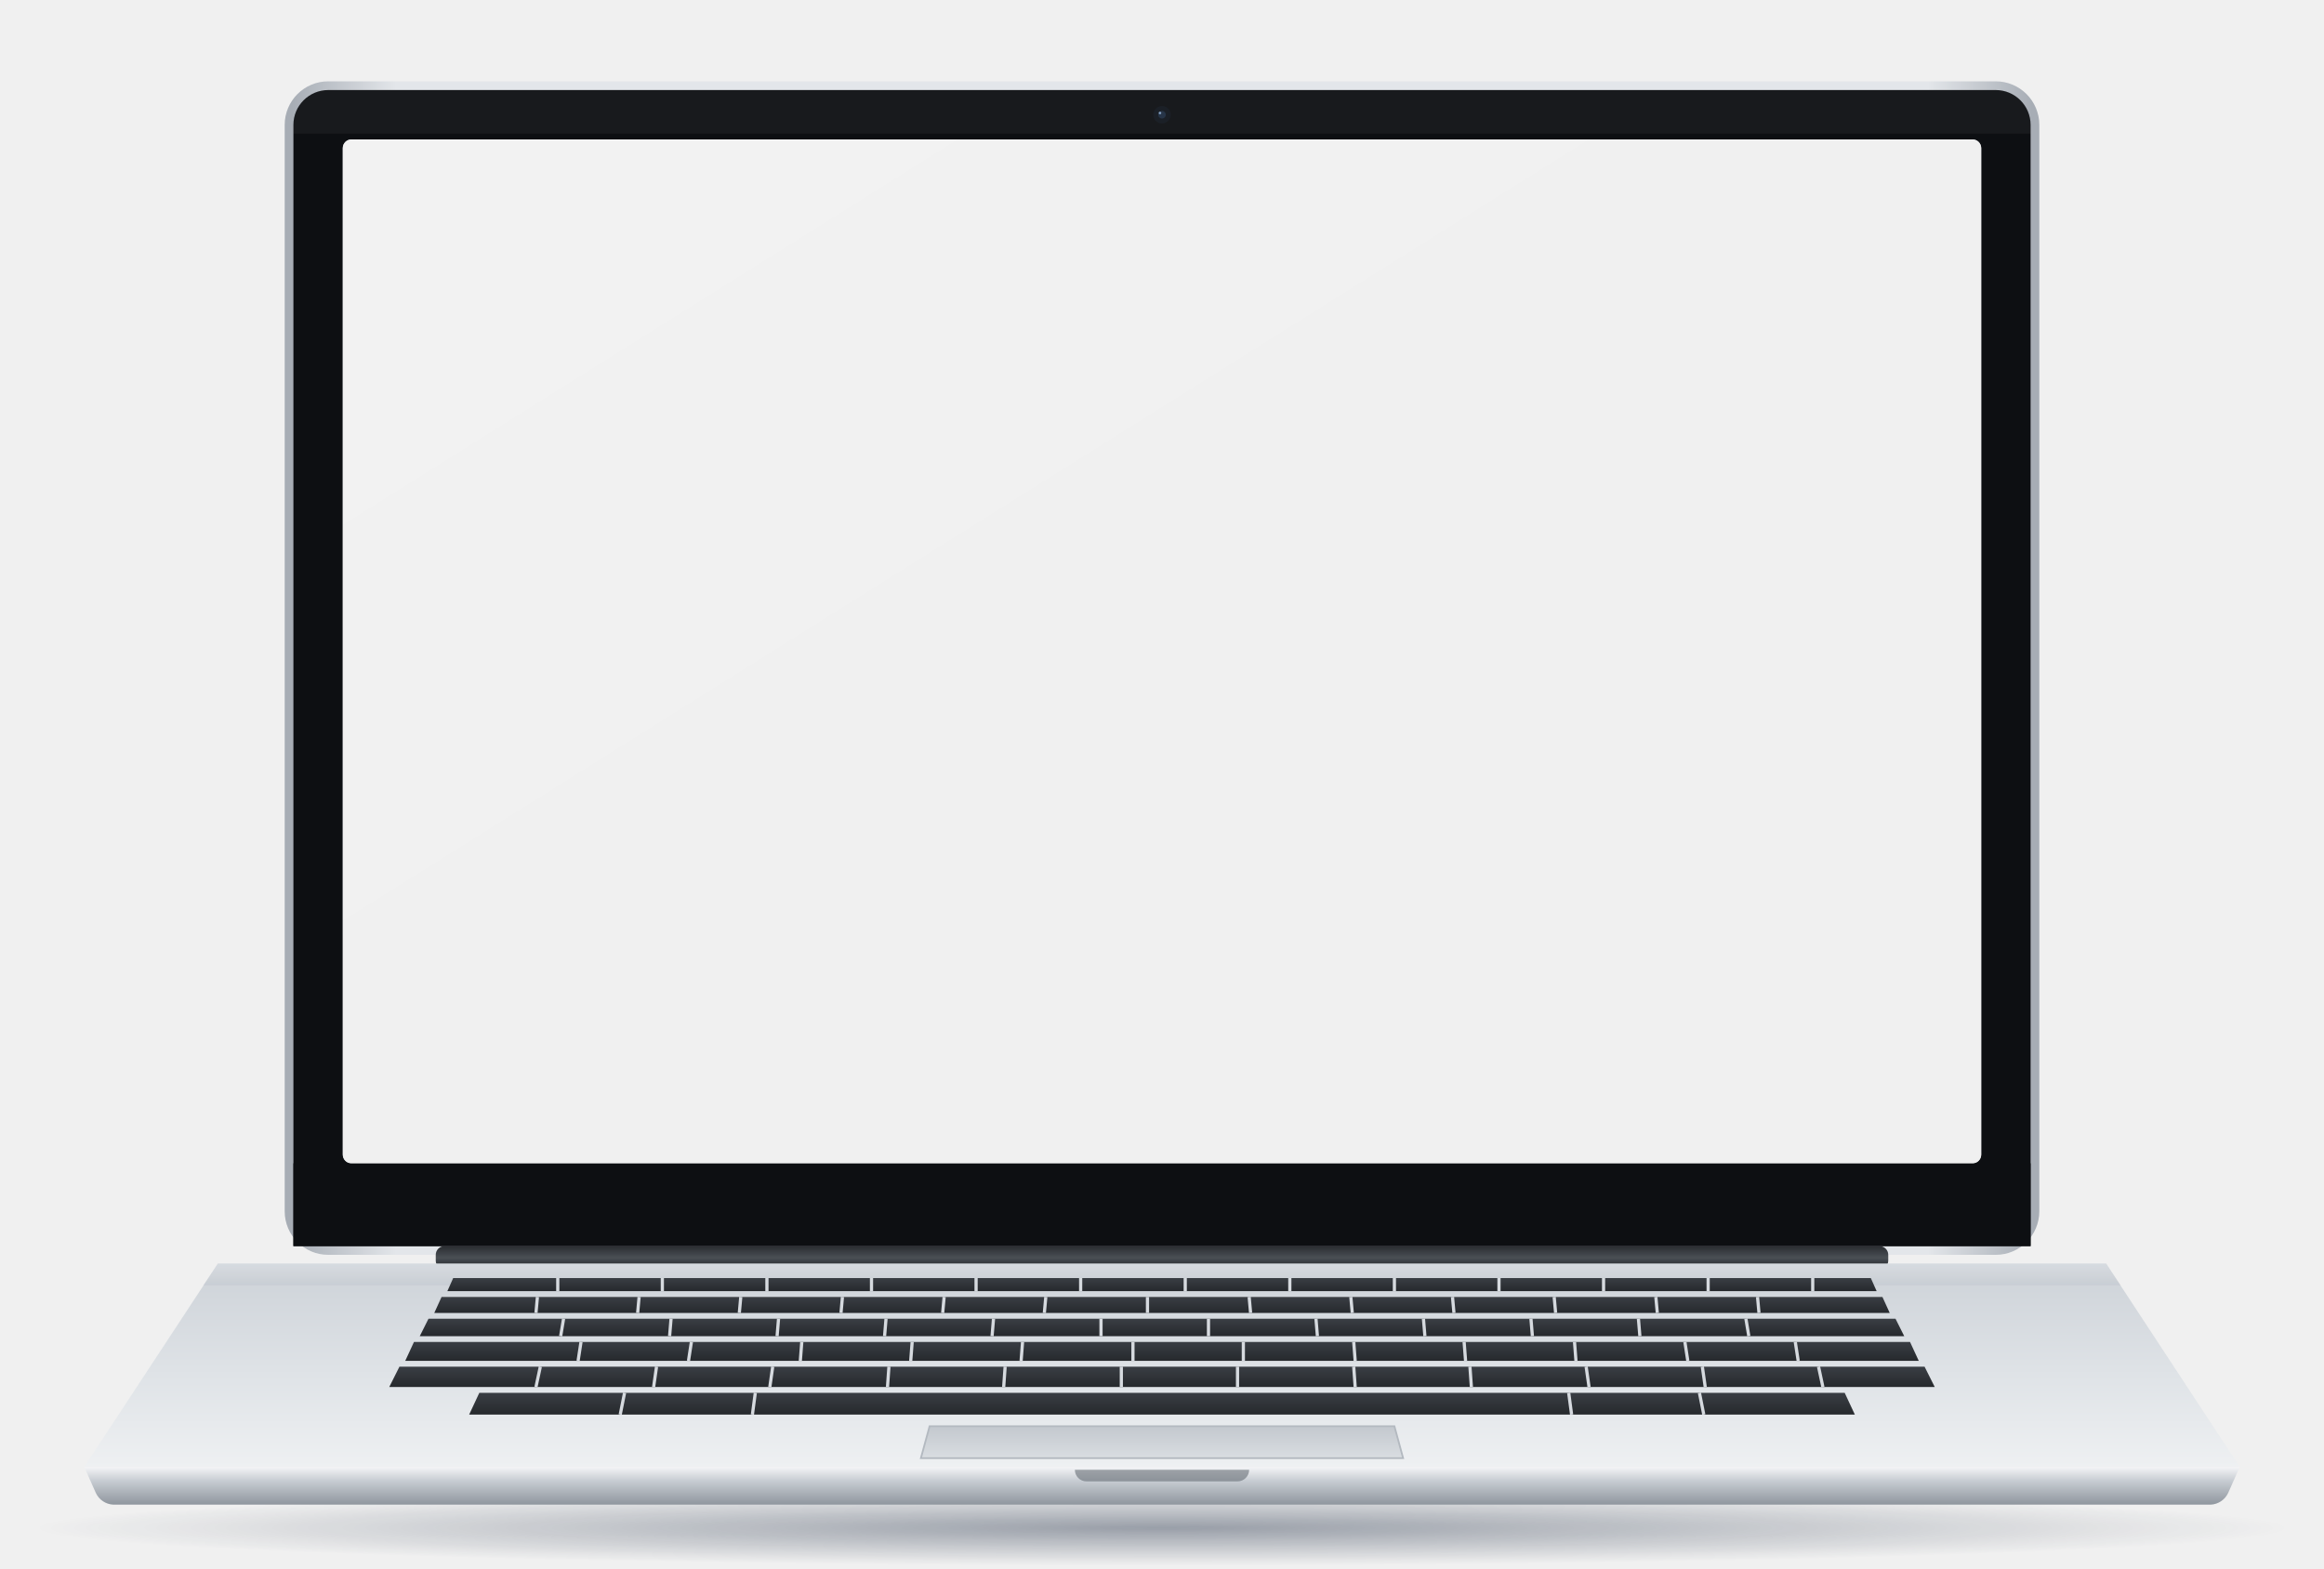
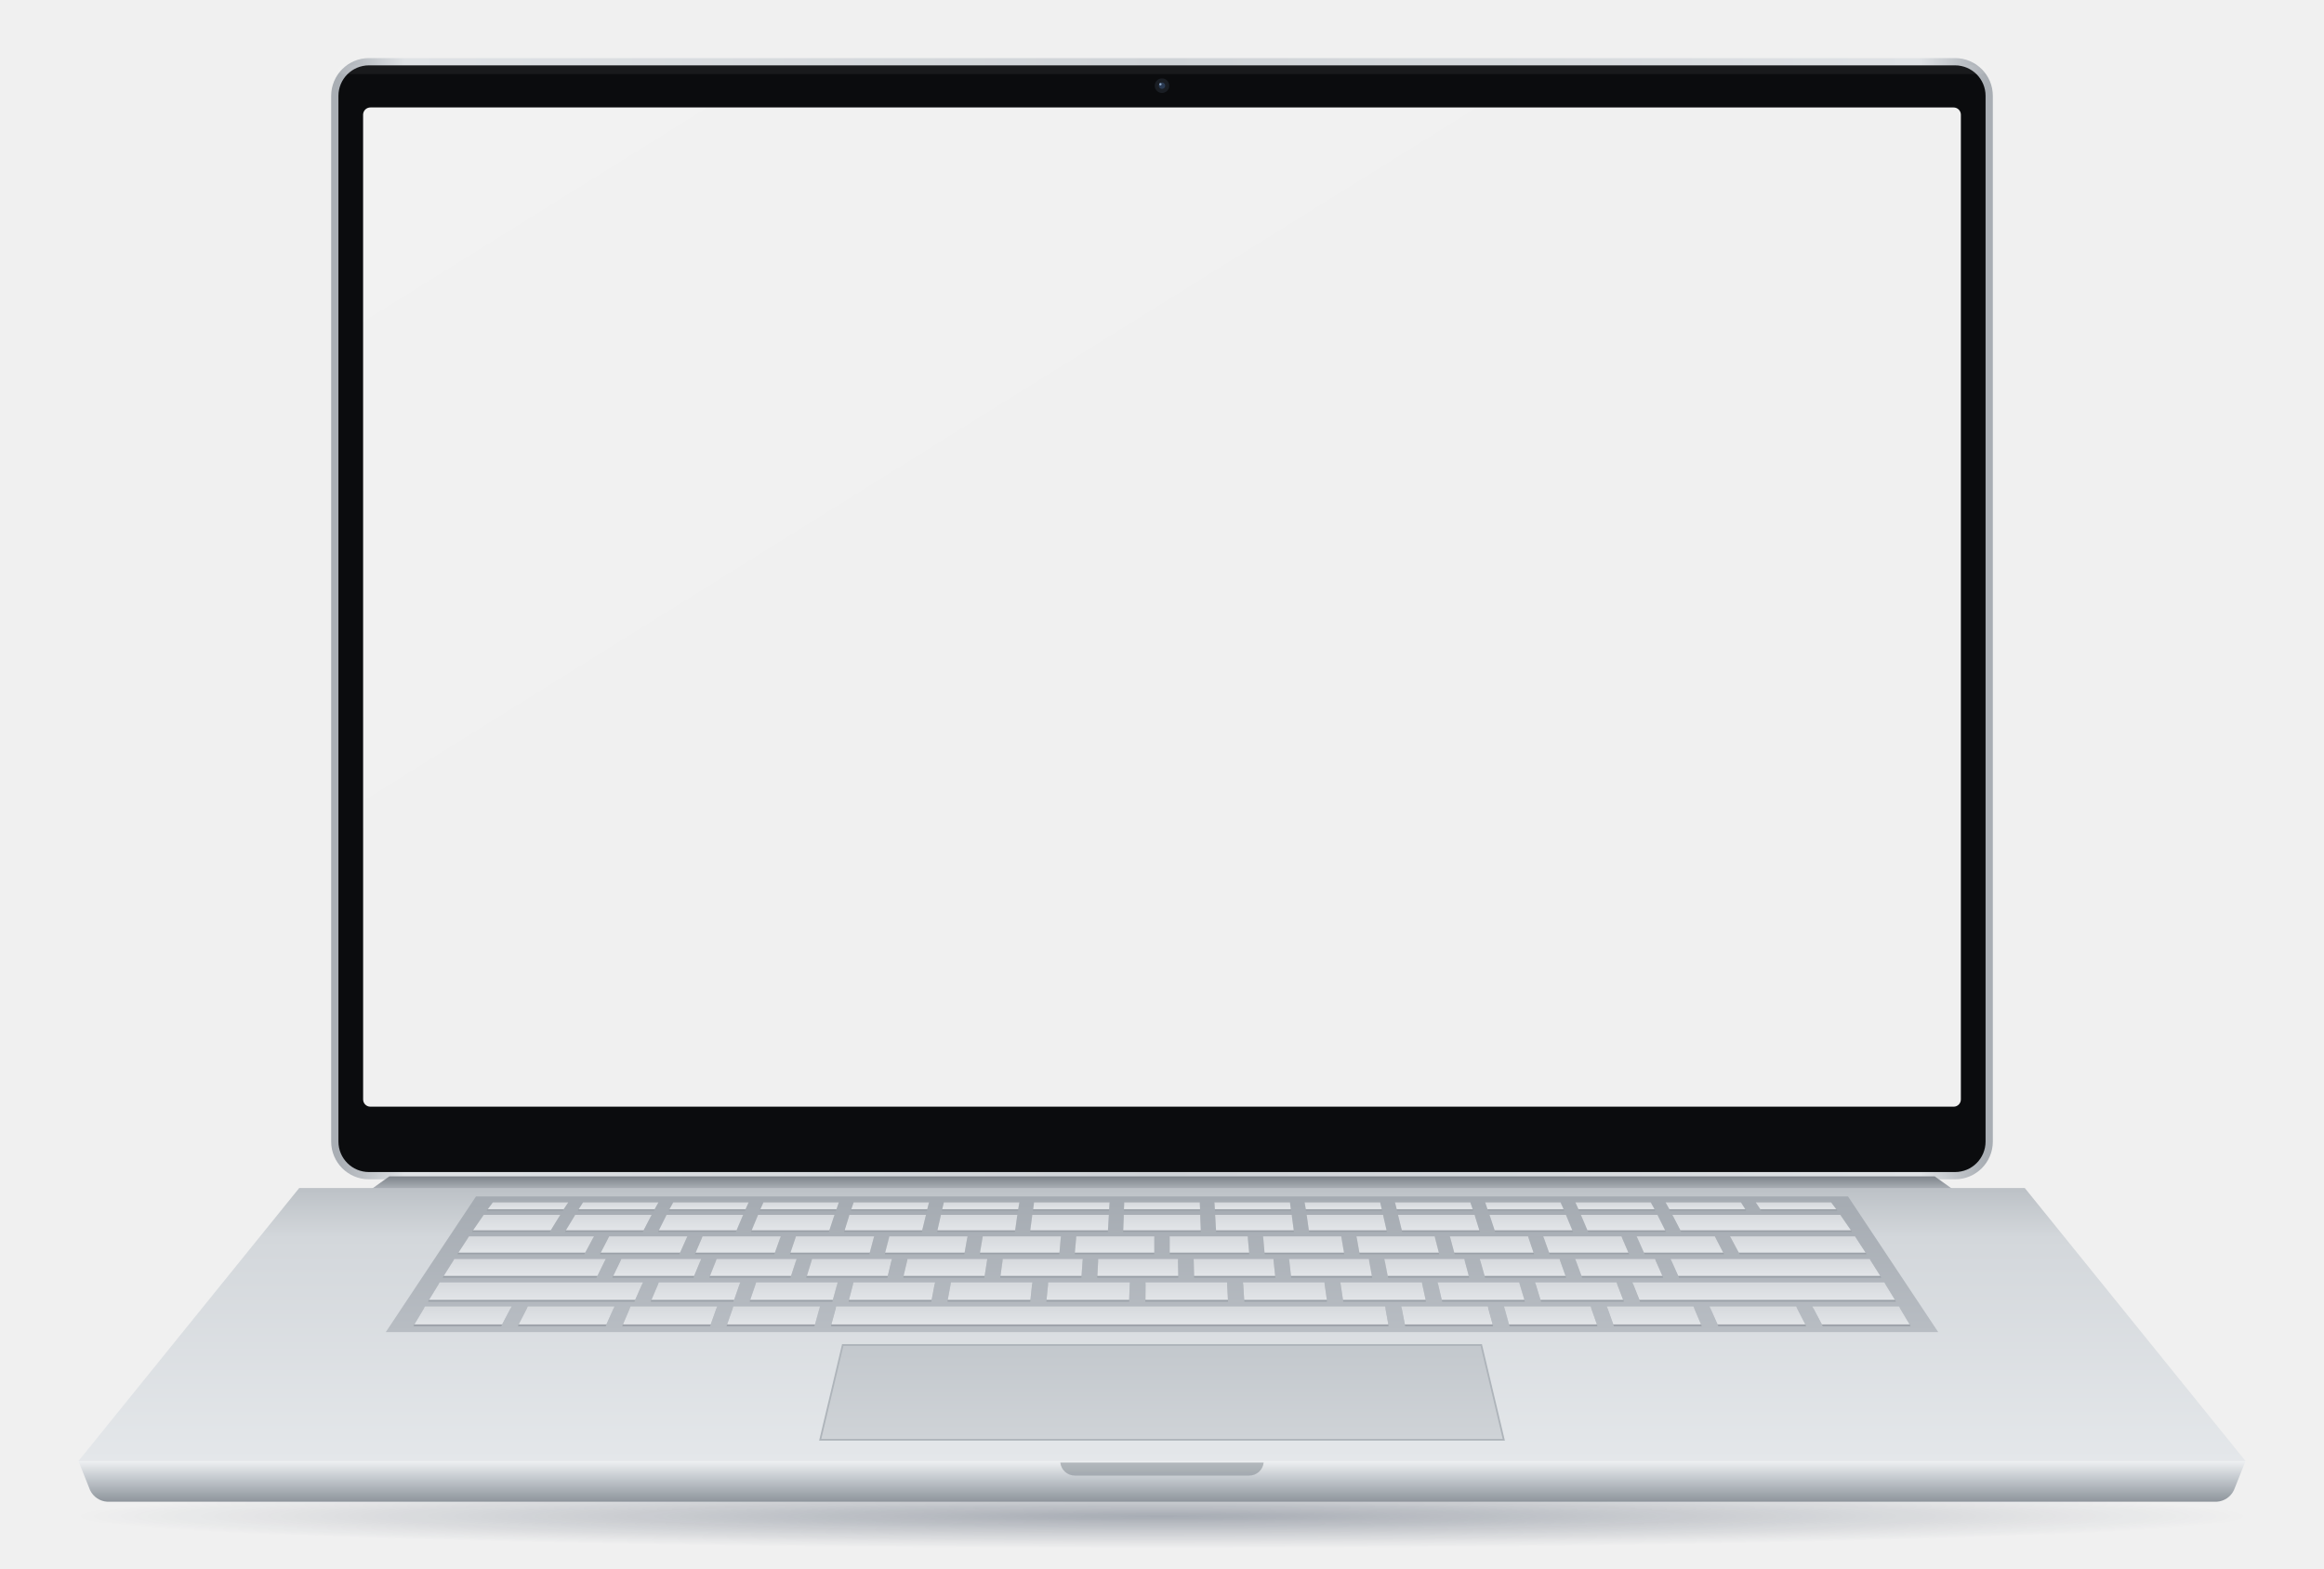
<svg xmlns="http://www.w3.org/2000/svg" viewBox="0 0 1600 1080" width="1600" height="1080">
  <defs>
-     <linearGradient id="alu" x1="0" y1="0" x2="0" y2="1">
-       <stop offset="0" stop-color="#e9ecef" />
-       <stop offset="0.5" stop-color="#d3d7dc" />
-       <stop offset="1" stop-color="#b9bec5" />
-     </linearGradient>
-     <linearGradient id="alu-bord" x1="0" y1="0" x2="1" y2="0">
-       <stop offset="0" stop-color="#a7adb5" />
-       <stop offset="0.06" stop-color="#e3e6ea" />
-       <stop offset="0.94" stop-color="#e3e6ea" />
-       <stop offset="1" stop-color="#a7adb5" />
+     <linearGradient id="rim" x1="0" y1="0" x2="1" y2="0">
+       <stop offset="0" stop-color="#a9aeb4" />
+       <stop offset="0.04" stop-color="#dfe2e5" />
+       <stop offset="0.5" stop-color="#cfd3d7" />
+       <stop offset="0.96" stop-color="#dfe2e5" />
+       <stop offset="1" stop-color="#a9aeb4" />
    </linearGradient>
    <linearGradient id="deck" x1="0" y1="0" x2="0" y2="1">
-       <stop offset="0" stop-color="#cdd2d8" />
-       <stop offset="0.55" stop-color="#dfe3e7" />
-       <stop offset="1" stop-color="#eef0f2" />
-     </linearGradient>
-     <linearGradient id="levre" x1="0" y1="0" x2="0" y2="1">
-       <stop offset="0" stop-color="#f4f5f7" />
-       <stop offset="0.35" stop-color="#c9ced4" />
-       <stop offset="1" stop-color="#8f969e" />
-     </linearGradient>
-     <linearGradient id="charniere" x1="0" y1="0" x2="0" y2="1">
-       <stop offset="0" stop-color="#2a2d31" />
-       <stop offset="0.5" stop-color="#4a4f55" />
-       <stop offset="1" stop-color="#1d2024" />
-     </linearGradient>
-     <linearGradient id="touche" x1="0" y1="0" x2="0" y2="1">
-       <stop offset="0" stop-color="#3a3e44" />
-       <stop offset="1" stop-color="#26292d" />
-     </linearGradient>
-     <linearGradient id="pave" x1="0" y1="0" x2="0" y2="1">
-       <stop offset="0" stop-color="#c3c8ce" />
-       <stop offset="1" stop-color="#d9dde1" />
-     </linearGradient>
-     <linearGradient id="reflet" x1="0" y1="0" x2="1" y2="1">
-       <stop offset="0" stop-color="#fff" stop-opacity="0.16" />
-       <stop offset="0.38" stop-color="#fff" stop-opacity="0.04" />
-       <stop offset="0.39" stop-color="#fff" stop-opacity="0" />
-       <stop offset="1" stop-color="#fff" stop-opacity="0" />
-     </linearGradient>
-     <radialGradient id="ombre" cx="0.5" cy="0.5" r="0.5">
-       <stop offset="0" stop-color="#0b1a33" stop-opacity="0.38" />
+       <stop offset="0" stop-color="#bcc1c6" />
+       <stop offset="0.18" stop-color="#d3d7db" />
+       <stop offset="1" stop-color="#e4e7ea" />
+     </linearGradient>
+     <linearGradient id="well" x1="0" y1="0" x2="0" y2="1">
+       <stop offset="0" stop-color="#a5abb2" />
+       <stop offset="1" stop-color="#b8bdc3" />
+     </linearGradient>
+     <linearGradient id="cap" x1="0" y1="0" x2="0" y2="1">
+       <stop offset="0" stop-color="#d6d9dd" />
+       <stop offset="1" stop-color="#e2e5e8" />
+     </linearGradient>
+     <linearGradient id="pad" x1="0" y1="0" x2="0" y2="1">
+       <stop offset="0" stop-color="#c3c8cd" />
+       <stop offset="1" stop-color="#cfd3d7" />
+     </linearGradient>
+     <linearGradient id="lip" x1="0" y1="0" x2="0" y2="1">
+       <stop offset="0" stop-color="#eef0f2" />
+       <stop offset="0.4" stop-color="#c6cbd0" />
+       <stop offset="1" stop-color="#8e959c" />
+     </linearGradient>
+     <linearGradient id="hinge" x1="0" y1="0" x2="0" y2="1">
+       <stop offset="0" stop-color="#7d838a" />
+       <stop offset="1" stop-color="#b3b8be" />
+     </linearGradient>
+     <linearGradient id="glass" x1="0" y1="0" x2="1" y2="1">
+       <stop offset="0" stop-color="#fff" stop-opacity="0.13" />
+       <stop offset="0.36" stop-color="#fff" stop-opacity="0.03" />
+       <stop offset="0.37" stop-color="#fff" stop-opacity="0" />
+     </linearGradient>
+     <radialGradient id="shadow" cx="0.5" cy="0.5" r="0.5">
+       <stop offset="0" stop-color="#0b1a33" stop-opacity="0.32" />
      <stop offset="1" stop-color="#0b1a33" stop-opacity="0" />
    </radialGradient>
    <mask id="trou" maskUnits="userSpaceOnUse" x="0" y="0" width="100%" height="100%">
      <rect width="100%" height="100%" fill="#fff" />
-       <rect x="236" y="96" width="1128" height="705" rx="6" fill="#000" />
+       <rect x="250" y="74" width="1100" height="688" rx="5" fill="#000" />
    </mask>
  </defs>
-   <ellipse cx="800" cy="1052" rx="780" ry="26" fill="url(#ombre)" />
+   <ellipse cx="800" cy="1044" rx="760" ry="22" fill="url(#shadow)" />
  <g mask="url(#trou)">
-     <rect x="196" y="56" width="1208" height="808" rx="30" fill="url(#alu-bord)" />
-     <path fill="#0d0f12" fill-rule="evenodd" d="M226 62h1148a24 24 0 0 1 24 24v772H202V86a24 24 0 0 1 24-24z     M242 96a6 6 0 0 0-6 6v693a6 6 0 0 0 6 6h1116a6 6 0 0 0 6-6V102a6 6 0 0 0-6-6z" />
-     <path fill="#fff" opacity="0.05" d="M226 62h1148a24 24 0 0 1 24 24v6H202v-6a24 24 0 0 1 24-24z" />
-     <circle cx="800" cy="79" r="6" fill="#1b2027" />
-     <circle cx="800" cy="79" r="2.6" fill="#273548" />
-     <circle cx="798.6" cy="77.8" r="0.9" fill="#7f9bbd" />
-     <rect x="202" y="801" width="1196" height="57" fill="#0d0f12" />
-     <rect x="300" y="858" width="1000" height="16" rx="6" fill="url(#charniere)" />
-     <path fill="url(#deck)" d="M150 870h1300l92 140H58z" />
-     <path fill="url(#alu)" opacity="0.35" d="M150 870h1300l10 15H140z" />
-     <g id="clavier" fill="url(#touche)">
-       <path d="M312 880h976l4 9H308z" />
-       <path d="M304 893h992l5 11H299z" />
-       <path d="M295 908h1010l6 12H289z" />
-       <path d="M285 924h1030l6 13H279z" />
-       <path d="M275 941h1050l7 14H268z" />
-       <path d="M330 959h940l7 15H323z" />
-     </g>
-     <g stroke="#d6dadf" stroke-width="2.2">
-       <path d="M384 880v9M456 880v9M528 880v9M600 880v9M672 880v9M744 880v9M816 880v9M888 880v9M960 880v9M1032 880v9M1104 880v9M1176 880v9M1248 880v9" />
-       <path d="M370 893l-1 11M440 893l-1 11M510 893l-1 11M580 893l-1 11M650 893l-1 11M720 893l-1 11M790 893l0 11M860 893l1 11M930 893l1 11M1000 893l1 11M1070 893l1 11M1140 893l1 11M1210 893l1 11" />
-       <path d="M388 908l-2 12M462 908l-1 12M536 908l-1 12M610 908l-1 12M684 908l-1 12M758 908l0 12M832 908l0 12M906 908l1 12M980 908l1 12M1054 908l1 12M1128 908l1 12M1202 908l2 12" />
-       <path d="M400 924l-2 13M476 924l-2 13M552 924l-1 13M628 924l-1 13M704 924l-1 13M780 924l0 13M856 924l0 13M932 924l1 13M1008 924l1 13M1084 924l1 13M1160 924l2 13M1236 924l2 13" />
-       <path d="M372 941l-3 14M452 941l-2 14M532 941l-2 14M612 941l-1 14M692 941l-1 14M772 941l0 14M852 941l0 14M932 941l1 14M1012 941l1 14M1092 941l2 14M1172 941l2 14M1252 941l3 14" />
-       <path d="M430 959l-3 15M520 959l-2 15M1080 959l2 15M1170 959l3 15" />
-     </g>
-     <path fill="url(#pave)" d="M640 982h320l6 22H634z" />
-     <path fill="none" stroke="#b3b9c0" stroke-width="1.2" d="M640 982h320l6 22H634z" />
-     <path fill="url(#levre)" d="M58 1010h1484a10 10 0 0 1 0 0l-8 18a14 14 0 0 1-12 8H78a14 14 0 0 1-12-8z" />
-     <path fill="#5d646c" d="M740 1012h120a8 8 0 0 1-8 8h-104a8 8 0 0 1-8-8z" opacity="0.55" />
+     <rect x="228" y="40" width="1144" height="772" rx="26" fill="url(#rim)" />
+     <rect x="233" y="45" width="1134" height="762" rx="21" fill="#0b0c0e" />
+     <rect x="233" y="45" width="1134" height="6" rx="3" fill="#fff" opacity="0.06" />
+     <circle cx="800" cy="59.0" r="5" fill="#1a1e24" />
+     <circle cx="800" cy="59.0" r="2.2" fill="#2a3a52" />
+     <circle cx="798.9" cy="58.0" r="0.8" fill="#8fa8c8" />
  </g>
-   <rect id="vitre" x="236" y="96" width="1128" height="705" rx="6" fill="url(#reflet)" pointer-events="none" />
+   <path fill="url(#hinge)" d="M268 810h1064l14 10H254z" />
+   <path fill="url(#deck)" d="M206.0 818.0 1394.0 818.0 1546.0 1006.0 54.0 1006.0z" />
+   <path fill="url(#well)" d="M327.7 823.8 1272.3 823.8 1334.4 917.2 265.6 917.2z" />
+   <g fill="#9aa0a7">
+     <path d="M338.6 828.8 390.6 828.8 387.5 833.6 335.1 833.6z" />
+     <path d="M400.8 828.8 452.8 828.8 450.2 833.6 397.8 833.6z" />
+     <path d="M463.0 828.8 515.0 828.8 512.9 833.6 460.4 833.6z" />
+     <path d="M525.2 828.8 577.2 828.8 575.5 833.6 523.1 833.6z" />
+     <path d="M587.4 828.8 639.4 828.8 638.2 833.6 585.8 833.6z" />
+     <path d="M649.6 828.8 701.6 828.8 700.9 833.6 648.5 833.6z" />
+     <path d="M711.8 828.8 763.8 828.8 763.5 833.6 711.1 833.6z" />
+     <path d="M774.0 828.8 826.0 828.8 826.2 833.6 773.8 833.6z" />
+     <path d="M836.2 828.8 888.2 828.8 888.9 833.6 836.5 833.6z" />
+     <path d="M898.4 828.8 950.4 828.8 951.5 833.6 899.1 833.6z" />
+     <path d="M960.6 828.8 1012.6 828.8 1014.2 833.6 961.8 833.6z" />
+     <path d="M1022.8 828.8 1074.8 828.8 1076.9 833.6 1024.5 833.6z" />
+     <path d="M1085.0 828.8 1137.0 828.8 1139.6 833.6 1087.1 833.6z" />
+     <path d="M1147.2 828.8 1199.2 828.8 1202.2 833.6 1149.8 833.6z" />
+     <path d="M1209.4 828.8 1261.4 828.8 1264.9 833.6 1212.5 833.6z" />
+     <path d="M332.3 837.5 385.1 837.5 378.6 848.2 325.0 848.2z" />
+     <path d="M395.4 837.5 448.1 837.5 442.6 848.2 389.0 848.2z" />
+     <path d="M458.4 837.5 511.1 837.5 506.6 848.2 453.1 848.2z" />
+     <path d="M521.5 837.5 574.2 837.5 570.7 848.2 517.1 848.2z" />
+     <path d="M584.5 837.5 637.2 837.5 634.7 848.2 581.1 848.2z" />
+     <path d="M647.5 837.5 700.3 837.5 698.7 848.2 645.2 848.2z" />
+     <path d="M710.6 837.5 763.3 837.5 762.7 848.2 709.2 848.2z" />
+     <path d="M773.6 837.5 826.4 837.5 826.8 848.2 773.2 848.2z" />
+     <path d="M836.7 837.5 889.4 837.5 890.8 848.2 837.3 848.2z" />
+     <path d="M899.7 837.5 952.5 837.5 954.8 848.2 901.3 848.2z" />
+     <path d="M962.8 837.5 1015.5 837.5 1018.9 848.2 965.3 848.2z" />
+     <path d="M1025.8 837.5 1078.5 837.5 1082.9 848.2 1029.3 848.2z" />
+     <path d="M1088.9 837.5 1141.6 837.5 1146.9 848.2 1093.4 848.2z" />
+     <path d="M1151.9 837.5 1267.7 837.5 1275.0 848.2 1157.4 848.2z" />
+     <path d="M322.2 852.4 408.3 852.4 402.3 863.6 314.9 863.6z" />
+     <path d="M418.8 852.4 472.7 852.4 467.7 863.6 413.0 863.6z" />
+     <path d="M483.2 852.4 537.1 852.4 533.1 863.6 478.4 863.6z" />
+     <path d="M547.6 852.4 601.5 852.4 598.5 863.6 543.8 863.6z" />
+     <path d="M612.1 852.4 665.9 852.4 663.9 863.6 609.2 863.6z" />
+     <path d="M676.5 852.4 730.3 852.4 729.3 863.6 674.6 863.6z" />
+     <path d="M740.9 852.4 794.7 852.4 794.6 863.6 740.0 863.6z" />
+     <path d="M805.3 852.4 859.1 852.4 860.0 863.6 805.4 863.6z" />
+     <path d="M869.7 852.4 923.5 852.4 925.4 863.6 870.7 863.6z" />
+     <path d="M934.1 852.4 987.9 852.4 990.8 863.6 936.1 863.6z" />
+     <path d="M998.5 852.4 1052.4 852.4 1056.2 863.6 1001.5 863.6z" />
+     <path d="M1062.9 852.4 1116.8 852.4 1121.6 863.6 1066.9 863.6z" />
+     <path d="M1127.3 852.4 1181.2 852.4 1187.0 863.6 1132.3 863.6z" />
+     <path d="M1191.7 852.4 1277.8 852.4 1285.1 863.6 1197.7 863.6z" />
+     <path d="M312.1 868.0 416.5 868.0 410.7 879.7 304.8 879.7z" />
+     <path d="M427.2 868.0 482.2 868.0 477.5 879.7 421.6 879.7z" />
+     <path d="M493.0 868.0 548.0 868.0 544.2 879.7 488.4 879.7z" />
+     <path d="M558.8 868.0 613.8 868.0 611.0 879.7 555.1 879.7z" />
+     <path d="M624.5 868.0 679.5 868.0 677.7 879.7 621.9 879.7z" />
+     <path d="M690.3 868.0 745.3 868.0 744.5 879.7 688.6 879.7z" />
+     <path d="M756.1 868.0 811.1 868.0 811.2 879.7 755.4 879.7z" />
+     <path d="M821.8 868.0 876.8 868.0 878.0 879.7 822.1 879.7z" />
+     <path d="M887.6 868.0 942.6 868.0 944.7 879.7 888.9 879.7z" />
+     <path d="M953.4 868.0 1008.4 868.0 1011.5 879.7 955.7 879.7z" />
+     <path d="M1019.1 868.0 1074.1 868.0 1078.2 879.7 1022.4 879.7z" />
+     <path d="M1084.9 868.0 1139.9 868.0 1145.0 879.7 1089.2 879.7z" />
+     <path d="M1150.7 868.0 1287.9 868.0 1295.2 879.7 1155.9 879.7z" />
+     <path d="M302.0 884.2 442.1 884.2 436.8 896.2 294.7 896.2z" />
+     <path d="M453.1 884.2 509.2 884.2 504.9 896.2 448.0 896.2z" />
+     <path d="M520.2 884.2 576.3 884.2 573.1 896.2 516.1 896.2z" />
+     <path d="M587.3 884.2 643.5 884.2 641.2 896.2 584.2 896.2z" />
+     <path d="M654.5 884.2 710.6 884.2 709.3 896.2 652.3 896.2z" />
+     <path d="M721.6 884.2 777.7 884.2 777.4 896.2 720.4 896.2z" />
+     <path d="M788.7 884.2 844.9 884.2 845.5 896.2 788.5 896.2z" />
+     <path d="M855.8 884.2 912.0 884.2 913.6 896.2 856.7 896.2z" />
+     <path d="M923.0 884.2 979.1 884.2 981.7 896.2 924.8 896.2z" />
+     <path d="M990.1 884.2 1046.2 884.2 1049.8 896.2 992.9 896.2z" />
+     <path d="M1057.2 884.2 1113.4 884.2 1118.0 896.2 1061.0 896.2z" />
+     <path d="M1124.3 884.2 1298.0 884.2 1305.3 896.2 1129.1 896.2z" />
+     <path d="M291.9 900.8 351.6 900.8 345.1 913.1 284.6 913.1z" />
+     <path d="M362.8 900.8 422.4 900.8 417.0 913.1 356.5 913.1z" />
+     <path d="M433.6 900.8 493.3 900.8 488.9 913.1 428.4 913.1z" />
+     <path d="M504.5 900.8 564.1 900.8 560.7 913.1 500.2 913.1z" />
+     <path d="M575.3 900.8 953.8 900.8 956.0 913.1 572.1 913.1z" />
+     <path d="M965.0 900.8 1024.7 900.8 1027.9 913.1 967.4 913.1z" />
+     <path d="M1035.9 900.8 1095.5 900.8 1099.8 913.1 1039.3 913.1z" />
+     <path d="M1106.7 900.8 1166.4 900.8 1171.6 913.1 1111.1 913.1z" />
+     <path d="M1177.6 900.8 1237.2 900.8 1243.5 913.1 1183.0 913.1z" />
+     <path d="M1248.4 900.8 1308.1 900.8 1315.4 913.1 1254.9 913.1z" />
+   </g>
+   <g fill="url(#cap)">
+     <path d="M339.3 827.9 391.2 827.9 388.1 832.6 335.8 832.6z" />
+     <path d="M401.4 827.9 453.3 827.9 450.7 832.6 398.4 832.6z" />
+     <path d="M463.5 827.9 515.4 827.9 513.3 832.6 460.9 832.6z" />
+     <path d="M525.6 827.9 577.5 827.9 575.9 832.6 523.5 832.6z" />
+     <path d="M587.7 827.9 639.6 827.9 638.4 832.6 586.1 832.6z" />
+     <path d="M649.8 827.9 701.8 827.9 701.0 832.6 648.7 832.6z" />
+     <path d="M711.9 827.9 763.9 827.9 763.6 832.6 711.3 832.6z" />
+     <path d="M774.0 827.9 826.0 827.9 826.2 832.6 773.8 832.6z" />
+     <path d="M836.1 827.9 888.1 827.9 888.7 832.6 836.4 832.6z" />
+     <path d="M898.2 827.9 950.2 827.9 951.3 832.6 899.0 832.6z" />
+     <path d="M960.4 827.9 1012.3 827.9 1013.9 832.6 961.6 832.6z" />
+     <path d="M1022.5 827.9 1074.4 827.9 1076.5 832.6 1024.1 832.6z" />
+     <path d="M1084.6 827.9 1136.5 827.9 1139.1 832.6 1086.7 832.6z" />
+     <path d="M1146.7 827.9 1198.6 827.9 1201.6 832.6 1149.3 832.6z" />
+     <path d="M1208.8 827.9 1260.7 827.9 1264.2 832.6 1211.9 832.6z" />
+     <path d="M333.0 836.5 385.7 836.5 379.2 847.1 325.7 847.1z" />
+     <path d="M396.0 836.5 448.6 836.5 443.1 847.1 389.6 847.1z" />
+     <path d="M458.9 836.5 511.6 836.5 507.1 847.1 453.6 847.1z" />
+     <path d="M521.9 836.5 574.5 836.5 571.0 847.1 517.5 847.1z" />
+     <path d="M584.8 836.5 637.5 836.5 634.9 847.1 581.5 847.1z" />
+     <path d="M647.8 836.5 700.4 836.5 698.9 847.1 645.4 847.1z" />
+     <path d="M710.7 836.5 763.4 836.5 762.8 847.1 709.3 847.1z" />
+     <path d="M773.7 836.5 826.3 836.5 826.7 847.1 773.3 847.1z" />
+     <path d="M836.6 836.5 889.3 836.5 890.7 847.1 837.2 847.1z" />
+     <path d="M899.6 836.5 952.2 836.5 954.6 847.1 901.1 847.1z" />
+     <path d="M962.5 836.5 1015.2 836.5 1018.5 847.1 965.1 847.1z" />
+     <path d="M1025.5 836.5 1078.1 836.5 1082.5 847.1 1029.0 847.1z" />
+     <path d="M1088.4 836.5 1141.1 836.5 1146.4 847.1 1092.9 847.1z" />
+     <path d="M1151.4 836.5 1267.0 836.5 1274.3 847.1 1156.9 847.1z" />
+     <path d="M322.9 851.3 408.9 851.3 402.9 862.5 315.6 862.5z" />
+     <path d="M419.4 851.3 473.2 851.3 468.2 862.5 413.6 862.5z" />
+     <path d="M483.7 851.3 537.5 851.3 533.5 862.5 478.9 862.5z" />
+     <path d="M548.0 851.3 601.8 851.3 598.8 862.5 544.2 862.5z" />
+     <path d="M612.3 851.3 666.1 851.3 664.1 862.5 609.4 862.5z" />
+     <path d="M676.6 851.3 730.4 851.3 729.4 862.5 674.7 862.5z" />
+     <path d="M741.0 851.3 794.7 851.3 794.7 862.5 740.0 862.5z" />
+     <path d="M805.3 851.3 859.0 851.3 860.0 862.5 805.3 862.5z" />
+     <path d="M869.6 851.3 923.4 851.3 925.3 862.5 870.6 862.5z" />
+     <path d="M933.9 851.3 987.7 851.3 990.6 862.5 935.9 862.5z" />
+     <path d="M998.2 851.3 1052.0 851.3 1055.8 862.5 1001.2 862.5z" />
+     <path d="M1062.5 851.3 1116.3 851.3 1121.1 862.5 1066.5 862.5z" />
+     <path d="M1126.8 851.3 1180.6 851.3 1186.4 862.5 1131.8 862.5z" />
+     <path d="M1191.1 851.3 1277.1 851.3 1284.4 862.5 1197.1 862.5z" />
+     <path d="M312.8 866.9 417.0 866.9 411.3 878.5 305.5 878.5z" />
+     <path d="M427.8 866.9 482.7 866.9 477.9 878.5 422.2 878.5z" />
+     <path d="M493.4 866.9 548.4 866.9 544.6 878.5 488.8 878.5z" />
+     <path d="M559.1 866.9 614.0 866.9 611.2 878.5 555.5 878.5z" />
+     <path d="M624.8 866.9 679.7 866.9 677.9 878.5 622.1 878.5z" />
+     <path d="M690.4 866.9 745.4 866.9 744.6 878.5 688.8 878.5z" />
+     <path d="M756.1 866.9 811.0 866.9 811.2 878.5 755.5 878.5z" />
+     <path d="M821.8 866.9 876.7 866.9 877.9 878.5 822.1 878.5z" />
+     <path d="M887.5 866.9 942.4 866.9 944.5 878.5 888.8 878.5z" />
+     <path d="M953.1 866.9 1008.1 866.9 1011.2 878.5 955.4 878.5z" />
+     <path d="M1018.8 866.9 1073.7 866.9 1077.8 878.5 1022.1 878.5z" />
+     <path d="M1084.5 866.9 1139.4 866.9 1144.5 878.5 1088.8 878.5z" />
+     <path d="M1150.2 866.9 1287.2 866.9 1294.5 878.5 1155.4 878.5z" />
+     <path d="M302.7 883.0 442.6 883.0 437.3 895.0 295.4 895.0z" />
+     <path d="M453.6 883.0 509.6 883.0 505.4 895.0 448.5 895.0z" />
+     <path d="M520.6 883.0 576.7 883.0 573.4 895.0 516.5 895.0z" />
+     <path d="M587.6 883.0 643.7 883.0 641.4 895.0 584.5 895.0z" />
+     <path d="M654.7 883.0 710.7 883.0 709.4 895.0 652.5 895.0z" />
+     <path d="M721.7 883.0 777.8 883.0 777.4 895.0 720.5 895.0z" />
+     <path d="M788.7 883.0 844.8 883.0 845.4 895.0 788.6 895.0z" />
+     <path d="M855.8 883.0 911.8 883.0 913.5 895.0 856.6 895.0z" />
+     <path d="M922.8 883.0 978.9 883.0 981.5 895.0 924.6 895.0z" />
+     <path d="M989.8 883.0 1045.9 883.0 1049.5 895.0 992.6 895.0z" />
+     <path d="M1056.9 883.0 1112.9 883.0 1117.5 895.0 1060.6 895.0z" />
+     <path d="M1123.9 883.0 1297.3 883.0 1304.6 895.0 1128.7 895.0z" />
+     <path d="M292.6 899.6 352.2 899.6 345.7 911.9 285.3 911.9z" />
+     <path d="M363.4 899.6 423.0 899.6 417.5 911.9 357.1 911.9z" />
+     <path d="M434.1 899.6 493.7 899.6 489.3 911.9 428.9 911.9z" />
+     <path d="M504.9 899.6 564.5 899.6 561.1 911.9 500.6 911.9z" />
+     <path d="M575.7 899.6 953.6 899.6 955.8 911.9 572.4 911.9z" />
+     <path d="M964.8 899.6 1024.3 899.6 1027.6 911.9 967.2 911.9z" />
+     <path d="M1035.5 899.6 1095.1 899.6 1099.4 911.9 1038.9 911.9z" />
+     <path d="M1106.3 899.6 1165.9 899.6 1171.1 911.9 1110.7 911.9z" />
+     <path d="M1177.0 899.6 1236.6 899.6 1242.9 911.9 1182.5 911.9z" />
+     <path d="M1247.8 899.6 1307.4 899.6 1314.7 911.9 1254.3 911.9z" />
+   </g>
+   <path fill="url(#pad)" stroke="#aeb4ba" stroke-width="1.2" d="M580.2 926.1 1019.8 926.1 1035.3 991.3 564.7 991.3z" />
+   <path fill="url(#lip)" d="M54 1006H1546l-8 20a14 14 0 0 1-12 8H74a14 14 0 0 1-12-8z" />
+   <path fill="#7c838b" opacity="0.5" d="M730 1007h140a10 10 0 0 1-10 9H740a10 10 0 0 1-10-9z" />
+   <rect x="250" y="74" width="1100" height="688" rx="5" fill="url(#glass)" pointer-events="none" />
</svg>
